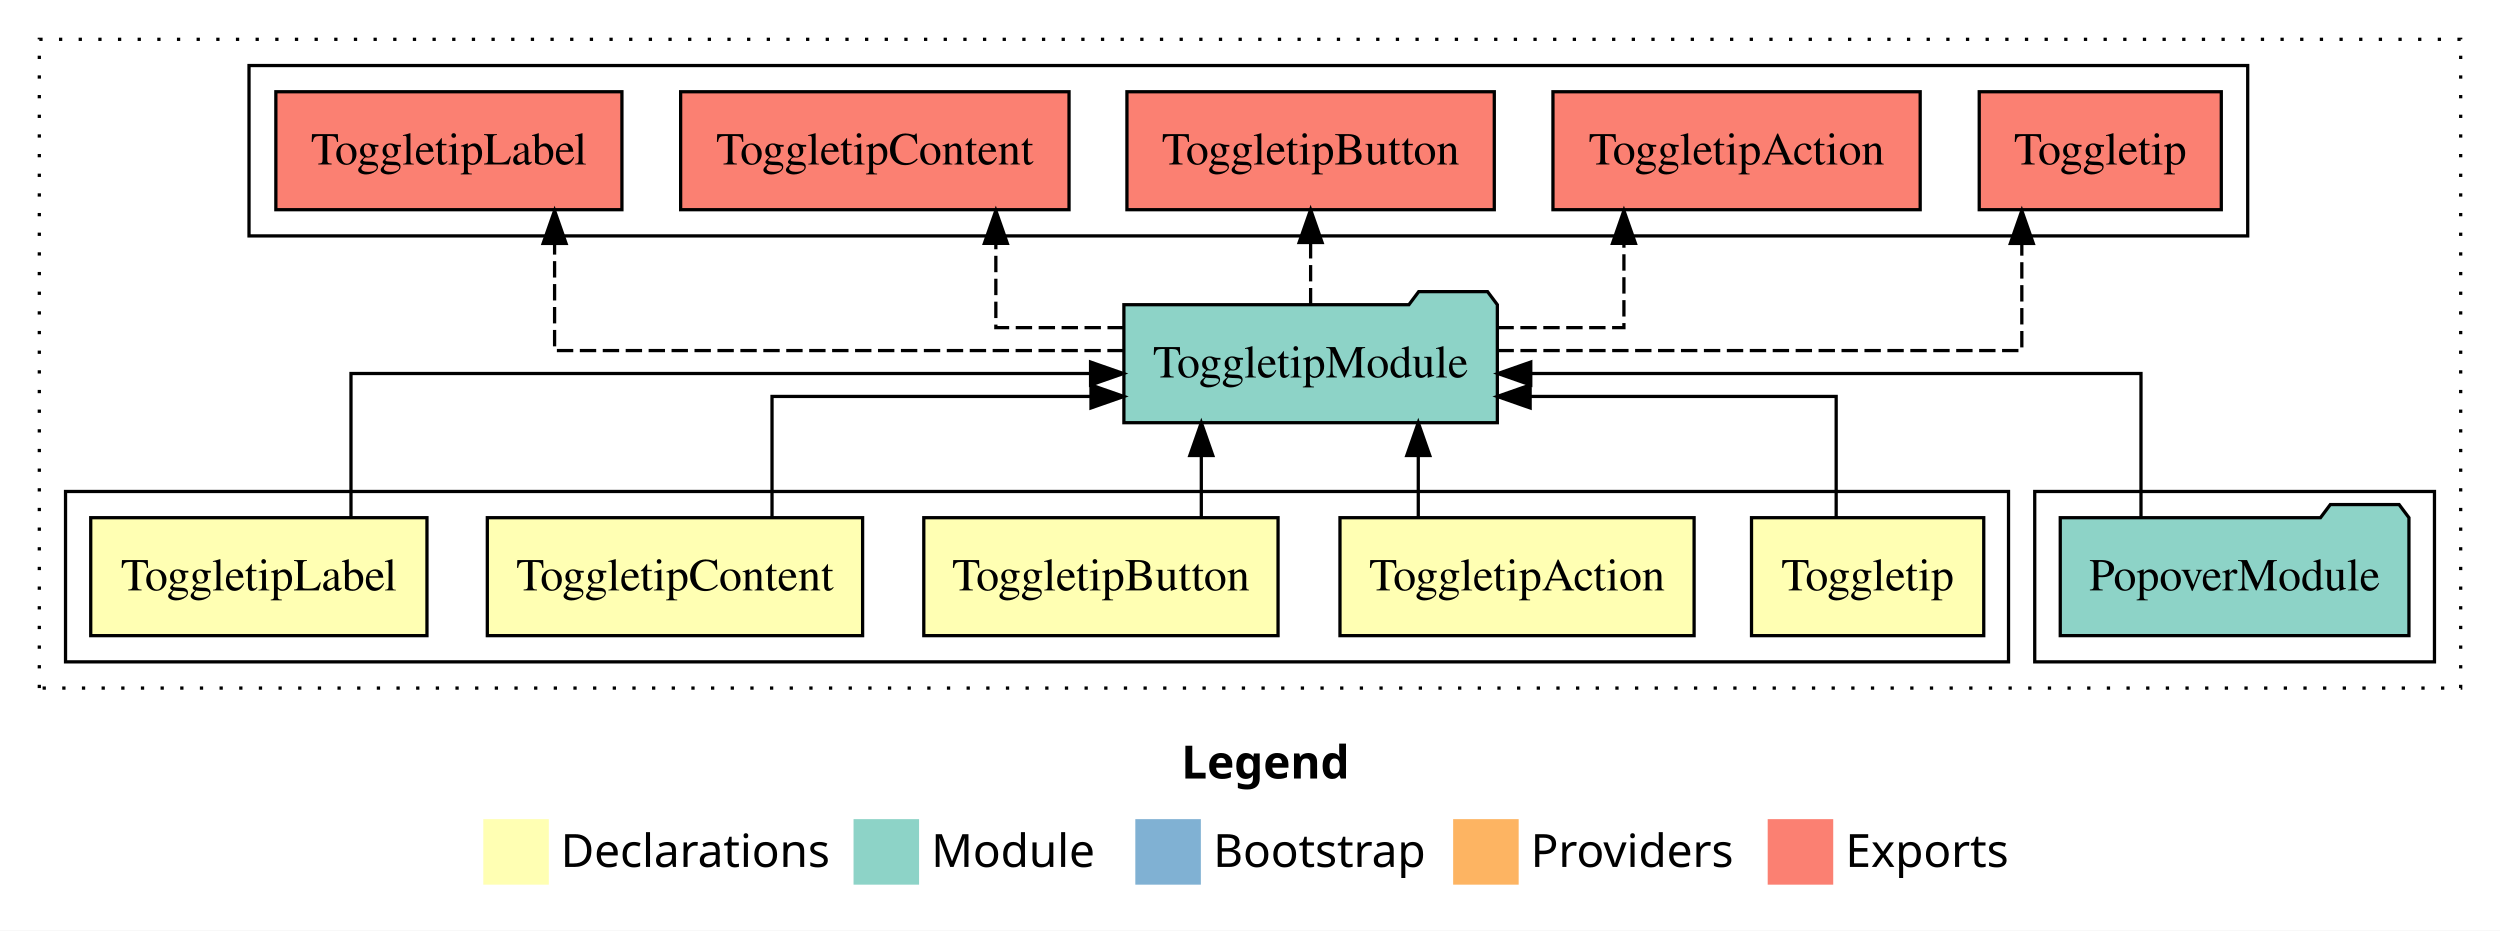
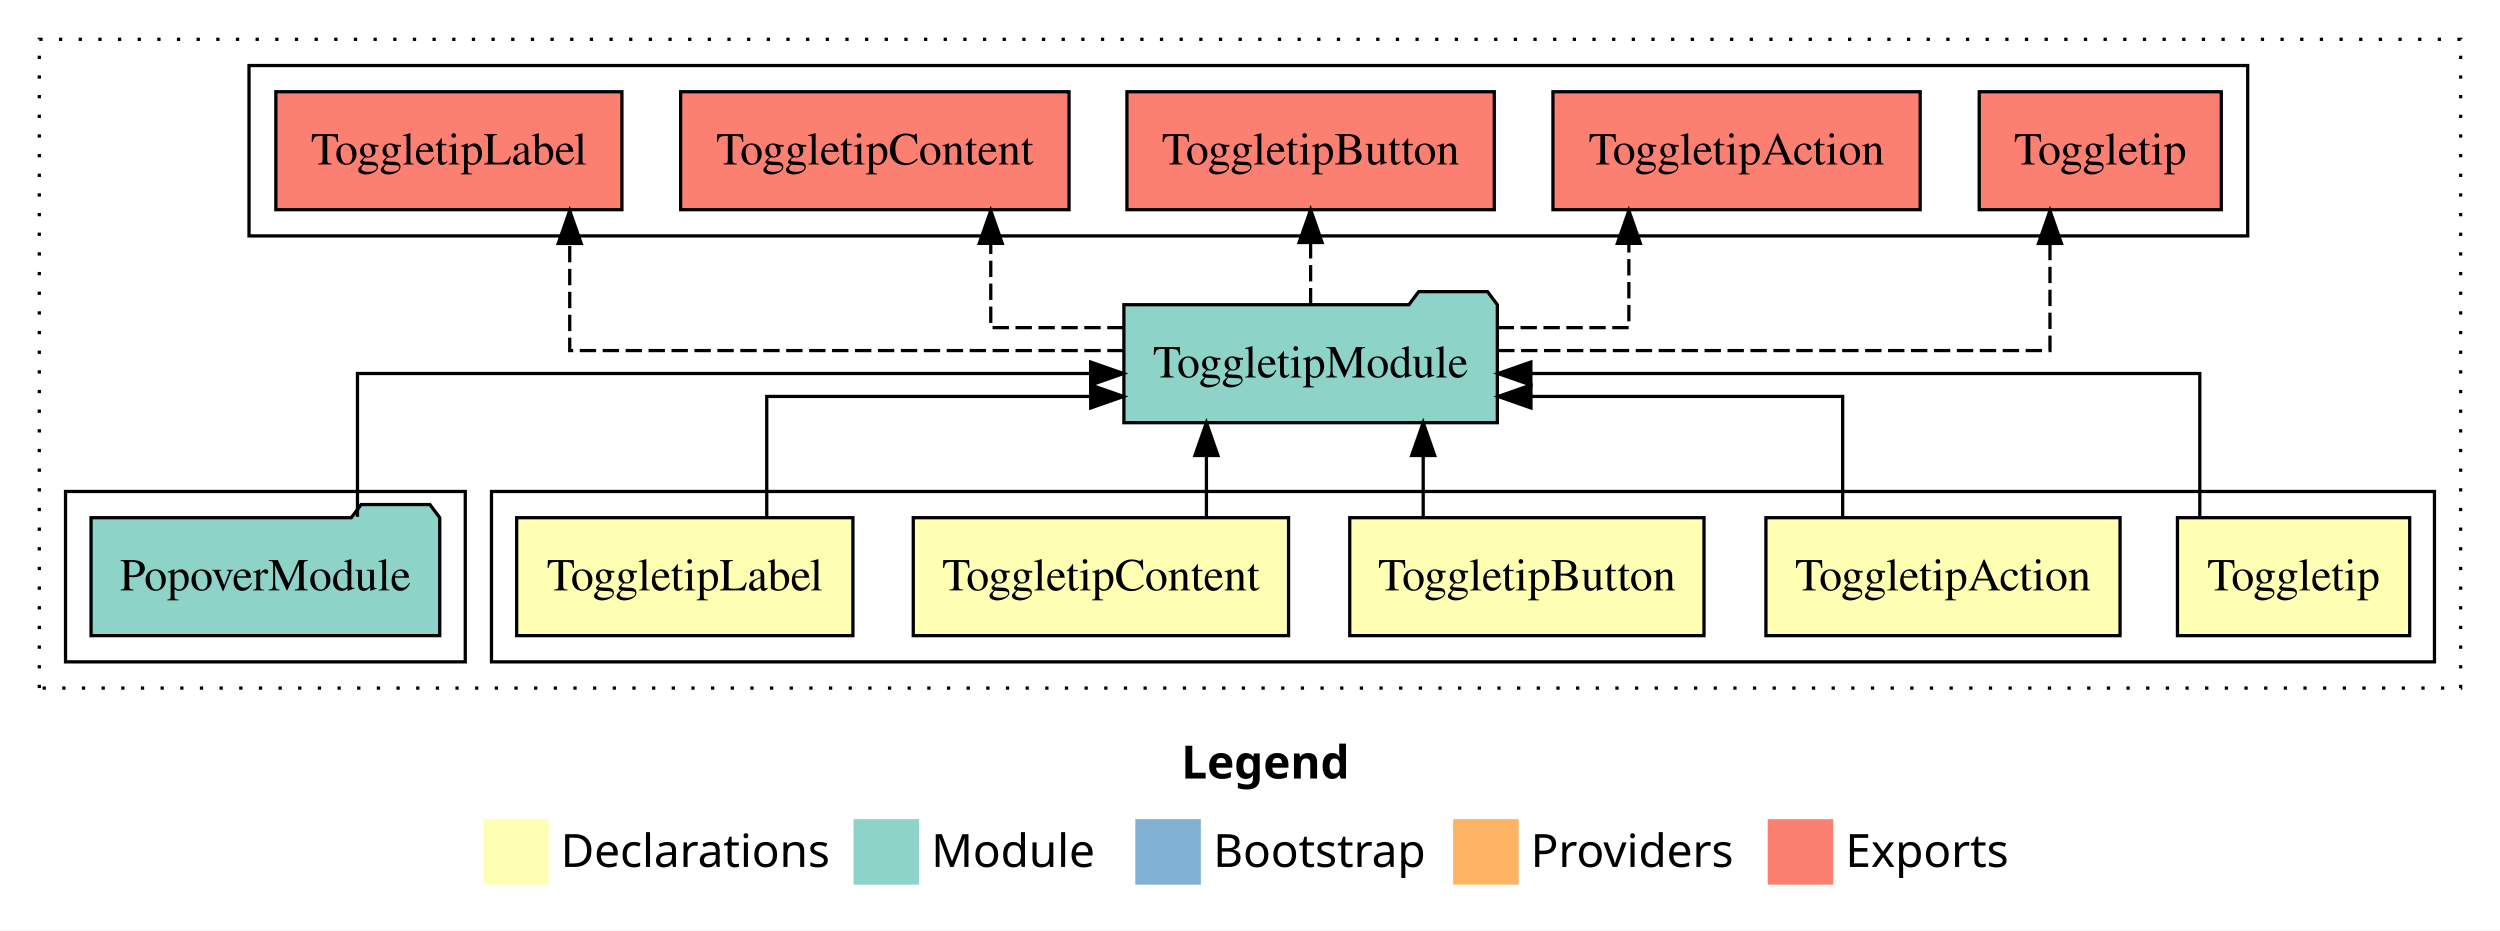
<svg xmlns="http://www.w3.org/2000/svg" width="763pt" height="284pt" viewBox="0.00 0.00 763.00 284.00">
  <g id="graph0" class="graph" transform="scale(1 1) rotate(0) translate(4 280)">
    <polygon fill="white" stroke="transparent" points="-4,4 -4,-280 759,-280 759,4 -4,4" />
    <text text-anchor="start" x="356.51" y="-42.4" font-family="Times-12" font-weight="bold" font-size="14.00">Legend</text>
    <polygon fill="#ffffb3" stroke="transparent" points="143.5,-10 143.5,-30 163.5,-30 163.5,-10 143.5,-10" />
    <text text-anchor="start" x="167.13" y="-15.4" font-family="Times-12" font-size="14.00">  Declarations</text>
    <polygon fill="#8dd3c7" stroke="transparent" points="256.5,-10 256.5,-30 276.5,-30 276.5,-10 256.5,-10" />
    <text text-anchor="start" x="280.23" y="-15.4" font-family="Times-12" font-size="14.00">  Module</text>
    <polygon fill="#80b1d3" stroke="transparent" points="342.5,-10 342.5,-30 362.5,-30 362.5,-10 342.5,-10" />
    <text text-anchor="start" x="366.28" y="-15.4" font-family="Times-12" font-size="14.00">  Bootstrap</text>
    <polygon fill="#fdb462" stroke="transparent" points="439.5,-10 439.5,-30 459.5,-30 459.5,-10 439.5,-10" />
    <text text-anchor="start" x="463.17" y="-15.4" font-family="Times-12" font-size="14.00">  Providers</text>
    <polygon fill="#fb8072" stroke="transparent" points="535.5,-10 535.5,-30 555.5,-30 555.5,-10 535.5,-10" />
    <text text-anchor="start" x="559.23" y="-15.4" font-family="Times-12" font-size="14.00">  Exports</text>
    <g id="clust1" class="cluster">
      <polygon fill="none" stroke="black" stroke-dasharray="1,5" points="8,-70 8,-268 747,-268 747,-70 8,-70" />
    </g>
+     <g id="clust2" class="cluster">
+       <polygon fill="none" stroke="black" points="146,-78 146,-130 739,-130 739,-78 146,-78" />
+     </g>
    <g id="clust8" class="cluster">
-       <polygon fill="none" stroke="black" points="617,-78 617,-130 739,-130 739,-78 617,-78" />
-     </g>
-     <g id="clust2" class="cluster">
-       <polygon fill="none" stroke="black" points="16,-78 16,-130 609,-130 609,-78 16,-78" />
+       <polygon fill="none" stroke="black" points="16,-78 16,-130 138,-130 138,-78 16,-78" />
    </g>
    <g id="clust9" class="cluster">
      <polygon fill="none" stroke="black" points="72,-208 72,-260 682,-260 682,-208 72,-208" />
    </g>
    <g id="node1" class="node">
-       <polygon fill="#ffffb3" stroke="black" points="601.44,-122 530.56,-122 530.56,-86 601.44,-86 601.44,-122" />
-       <text text-anchor="middle" x="566" y="-99.8" font-family="Times,serif" font-size="14.00">Toggletip</text>
+       <polygon fill="#ffffb3" stroke="black" points="731.44,-122 660.56,-122 660.56,-86 731.44,-86 731.44,-122" />
+       <text text-anchor="middle" x="696" y="-99.8" font-family="Times,serif" font-size="14.00">Toggletip</text>
    </g>
    <g id="node6" class="node">
      <polygon fill="#8dd3c7" stroke="black" points="452.99,-187 449.99,-191 428.99,-191 425.99,-187 339.01,-187 339.01,-151 452.99,-151 452.99,-187" />
      <text text-anchor="middle" x="396" y="-164.8" font-family="Times,serif" font-size="14.00">ToggletipModule</text>
    </g>
    <g id="edge1" class="edge">
-       <path fill="none" stroke="black" d="M556.4,-122.01C556.4,-138.05 556.4,-159 556.4,-159 556.4,-159 463,-159 463,-159" />
-       <polygon fill="black" stroke="black" points="463,-155.5 453,-159 463,-162.5 463,-155.5" />
+       <path fill="none" stroke="black" d="M667.38,-122.27C667.38,-140.56 667.38,-166 667.38,-166 667.38,-166 463.22,-166 463.22,-166" />
+       <polygon fill="black" stroke="black" points="463.22,-162.5 453.22,-166 463.22,-169.5 463.22,-162.5" />
    </g>
    <g id="node2" class="node">
-       <polygon fill="#ffffb3" stroke="black" points="513.04,-122 404.96,-122 404.96,-86 513.04,-86 513.04,-122" />
-       <text text-anchor="middle" x="459" y="-99.8" font-family="Times,serif" font-size="14.00">ToggletipAction</text>
+       <polygon fill="#ffffb3" stroke="black" points="643.04,-122 534.96,-122 534.96,-86 643.04,-86 643.04,-122" />
+       <text text-anchor="middle" x="589" y="-99.8" font-family="Times,serif" font-size="14.00">ToggletipAction</text>
    </g>
    <g id="edge2" class="edge">
-       <path fill="none" stroke="black" d="M428.86,-122.11C428.86,-122.11 428.86,-140.99 428.86,-140.99" />
-       <polygon fill="black" stroke="black" points="425.36,-140.99 428.86,-150.99 432.36,-140.99 425.36,-140.99" />
+       <path fill="none" stroke="black" d="M558.38,-122.01C558.38,-138.05 558.38,-159 558.38,-159 558.38,-159 463.25,-159 463.25,-159" />
+       <polygon fill="black" stroke="black" points="463.25,-155.5 453.25,-159 463.25,-162.5 463.25,-155.5" />
    </g>
    <g id="node3" class="node">
-       <polygon fill="#ffffb3" stroke="black" points="386.06,-122 277.94,-122 277.94,-86 386.06,-86 386.06,-122" />
-       <text text-anchor="middle" x="332" y="-99.8" font-family="Times,serif" font-size="14.00">ToggletipButton</text>
+       <polygon fill="#ffffb3" stroke="black" points="516.06,-122 407.94,-122 407.94,-86 516.06,-86 516.06,-122" />
+       <text text-anchor="middle" x="462" y="-99.8" font-family="Times,serif" font-size="14.00">ToggletipButton</text>
    </g>
    <g id="edge3" class="edge">
-       <path fill="none" stroke="black" d="M362.64,-122.11C362.64,-122.11 362.64,-140.99 362.64,-140.99" />
-       <polygon fill="black" stroke="black" points="359.14,-140.99 362.64,-150.99 366.14,-140.99 359.14,-140.99" />
+       <path fill="none" stroke="black" d="M430.36,-122.11C430.36,-122.11 430.36,-140.99 430.36,-140.99" />
+       <polygon fill="black" stroke="black" points="426.86,-140.99 430.36,-150.99 433.86,-140.99 426.86,-140.99" />
    </g>
    <g id="node4" class="node">
-       <polygon fill="#ffffb3" stroke="black" points="259.27,-122 144.73,-122 144.73,-86 259.27,-86 259.27,-122" />
-       <text text-anchor="middle" x="202" y="-99.8" font-family="Times,serif" font-size="14.00">ToggletipContent</text>
+       <polygon fill="#ffffb3" stroke="black" points="389.27,-122 274.73,-122 274.73,-86 389.27,-86 389.27,-122" />
+       <text text-anchor="middle" x="332" y="-99.8" font-family="Times,serif" font-size="14.00">ToggletipContent</text>
    </g>
    <g id="edge4" class="edge">
-       <path fill="none" stroke="black" d="M231.62,-122.01C231.62,-138.05 231.62,-159 231.62,-159 231.62,-159 328.97,-159 328.97,-159" />
-       <polygon fill="black" stroke="black" points="328.97,-162.5 338.97,-159 328.97,-155.5 328.97,-162.5" />
+       <path fill="none" stroke="black" d="M364.2,-122.11C364.2,-122.11 364.2,-140.99 364.2,-140.99" />
+       <polygon fill="black" stroke="black" points="360.7,-140.99 364.2,-150.99 367.7,-140.99 360.7,-140.99" />
    </g>
    <g id="node5" class="node">
-       <polygon fill="#ffffb3" stroke="black" points="126.31,-122 23.69,-122 23.69,-86 126.31,-86 126.31,-122" />
-       <text text-anchor="middle" x="75" y="-99.8" font-family="Times,serif" font-size="14.00">ToggletipLabel</text>
+       <polygon fill="#ffffb3" stroke="black" points="256.31,-122 153.69,-122 153.69,-86 256.31,-86 256.31,-122" />
+       <text text-anchor="middle" x="205" y="-99.8" font-family="Times,serif" font-size="14.00">ToggletipLabel</text>
    </g>
    <g id="edge5" class="edge">
-       <path fill="none" stroke="black" d="M103.12,-122.27C103.12,-140.56 103.12,-166 103.12,-166 103.12,-166 328.84,-166 328.84,-166" />
-       <polygon fill="black" stroke="black" points="328.84,-169.5 338.84,-166 328.84,-162.5 328.84,-169.5" />
+       <path fill="none" stroke="black" d="M230.01,-122.01C230.01,-138.05 230.01,-159 230.01,-159 230.01,-159 328.88,-159 328.88,-159" />
+       <polygon fill="black" stroke="black" points="328.88,-162.5 338.88,-159 328.88,-155.5 328.88,-162.5" />
    </g>
    <g id="node8" class="node">
      <polygon fill="#fb8072" stroke="black" points="673.94,-252 600.06,-252 600.06,-216 673.94,-216 673.94,-252" />
      <text text-anchor="middle" x="637" y="-229.8" font-family="Times,serif" font-size="14.00">Toggletip </text>
    </g>
    <g id="edge7" class="edge">
-       <path fill="none" stroke="black" stroke-dasharray="5,2" d="M453.03,-173C517.34,-173 613.06,-173 613.06,-173 613.06,-173 613.06,-205.7 613.06,-205.7" />
-       <polygon fill="black" stroke="black" points="609.56,-205.7 613.06,-215.7 616.56,-205.7 609.56,-205.7" />
+       <path fill="none" stroke="black" stroke-dasharray="5,2" d="M453.23,-173C520.08,-173 621.65,-173 621.65,-173 621.65,-173 621.65,-205.7 621.65,-205.7" />
+       <polygon fill="black" stroke="black" points="618.15,-205.7 621.65,-215.7 625.15,-205.7 618.15,-205.7" />
    </g>
    <g id="node9" class="node">
      <polygon fill="#fb8072" stroke="black" points="582.04,-252 469.96,-252 469.96,-216 582.04,-216 582.04,-252" />
      <text text-anchor="middle" x="526" y="-229.8" font-family="Times,serif" font-size="14.00">ToggletipAction </text>
    </g>
    <g id="edge8" class="edge">
-       <path fill="none" stroke="black" stroke-dasharray="5,2" d="M453.01,-180C473.48,-180 491.62,-180 491.62,-180 491.62,-180 491.62,-205.72 491.62,-205.72" />
-       <polygon fill="black" stroke="black" points="488.13,-205.72 491.62,-215.72 495.13,-205.72 488.13,-205.72" />
+       <path fill="none" stroke="black" stroke-dasharray="5,2" d="M453.06,-180C474.2,-180 493.13,-180 493.13,-180 493.13,-180 493.13,-205.72 493.13,-205.72" />
+       <polygon fill="black" stroke="black" points="489.63,-205.72 493.13,-215.72 496.63,-205.72 489.63,-205.72" />
    </g>
    <g id="node10" class="node">
      <polygon fill="#fb8072" stroke="black" points="452.06,-252 339.94,-252 339.94,-216 452.06,-216 452.06,-252" />
      <text text-anchor="middle" x="396" y="-229.8" font-family="Times,serif" font-size="14.00">ToggletipButton </text>
    </g>
    <g id="edge9" class="edge">
      <path fill="none" stroke="black" stroke-dasharray="5,2" d="M396,-187.11C396,-187.11 396,-205.99 396,-205.99" />
      <polygon fill="black" stroke="black" points="392.5,-205.99 396,-215.99 399.5,-205.99 392.5,-205.99" />
    </g>
    <g id="node11" class="node">
      <polygon fill="#fb8072" stroke="black" points="322.27,-252 203.73,-252 203.73,-216 322.27,-216 322.27,-252" />
      <text text-anchor="middle" x="263" y="-229.8" font-family="Times,serif" font-size="14.00">ToggletipContent </text>
    </g>
    <g id="edge10" class="edge">
-       <path fill="none" stroke="black" stroke-dasharray="5,2" d="M339,-180C318.32,-180 299.93,-180 299.93,-180 299.93,-180 299.93,-205.72 299.93,-205.72" />
-       <polygon fill="black" stroke="black" points="296.43,-205.72 299.93,-215.72 303.43,-205.72 296.43,-205.72" />
+       <path fill="none" stroke="black" stroke-dasharray="5,2" d="M338.93,-180C317.56,-180 298.38,-180 298.38,-180 298.38,-180 298.38,-205.72 298.38,-205.72" />
+       <polygon fill="black" stroke="black" points="294.88,-205.72 298.38,-215.72 301.88,-205.72 294.88,-205.72" />
    </g>
    <g id="node12" class="node">
      <polygon fill="#fb8072" stroke="black" points="185.81,-252 80.19,-252 80.19,-216 185.81,-216 185.81,-252" />
      <text text-anchor="middle" x="133" y="-229.8" font-family="Times,serif" font-size="14.00">ToggletipLabel </text>
    </g>
    <g id="edge11" class="edge">
-       <path fill="none" stroke="black" stroke-dasharray="5,2" d="M338.96,-173C270.63,-173 165.26,-173 165.26,-173 165.26,-173 165.26,-205.7 165.26,-205.7" />
-       <polygon fill="black" stroke="black" points="161.76,-205.7 165.26,-215.7 168.76,-205.7 161.76,-205.7" />
+       <path fill="none" stroke="black" stroke-dasharray="5,2" d="M338.94,-173C271.95,-173 169.88,-173 169.88,-173 169.88,-173 169.88,-205.7 169.88,-205.7" />
+       <polygon fill="black" stroke="black" points="166.38,-205.7 169.88,-215.7 173.38,-205.7 166.38,-205.7" />
    </g>
    <g id="node7" class="node">
-       <polygon fill="#8dd3c7" stroke="black" points="731.21,-122 728.21,-126 707.21,-126 704.21,-122 624.79,-122 624.79,-86 731.21,-86 731.21,-122" />
-       <text text-anchor="middle" x="678" y="-99.8" font-family="Times,serif" font-size="14.00">PopoverModule</text>
+       <polygon fill="#8dd3c7" stroke="black" points="130.21,-122 127.21,-126 106.21,-126 103.21,-122 23.79,-122 23.79,-86 130.21,-86 130.21,-122" />
+       <text text-anchor="middle" x="77" y="-99.8" font-family="Times,serif" font-size="14.00">PopoverModule</text>
    </g>
    <g id="edge6" class="edge">
-       <path fill="none" stroke="black" d="M649.43,-122.27C649.43,-140.56 649.43,-166 649.43,-166 649.43,-166 463.19,-166 463.19,-166" />
-       <polygon fill="black" stroke="black" points="463.19,-162.5 453.19,-166 463.19,-169.5 463.19,-162.5" />
+       <path fill="none" stroke="black" d="M105.1,-122.27C105.1,-140.56 105.1,-166 105.1,-166 105.1,-166 328.87,-166 328.87,-166" />
+       <polygon fill="black" stroke="black" points="328.87,-169.5 338.87,-166 328.87,-162.5 328.87,-169.5" />
    </g>
  </g>
</svg>
